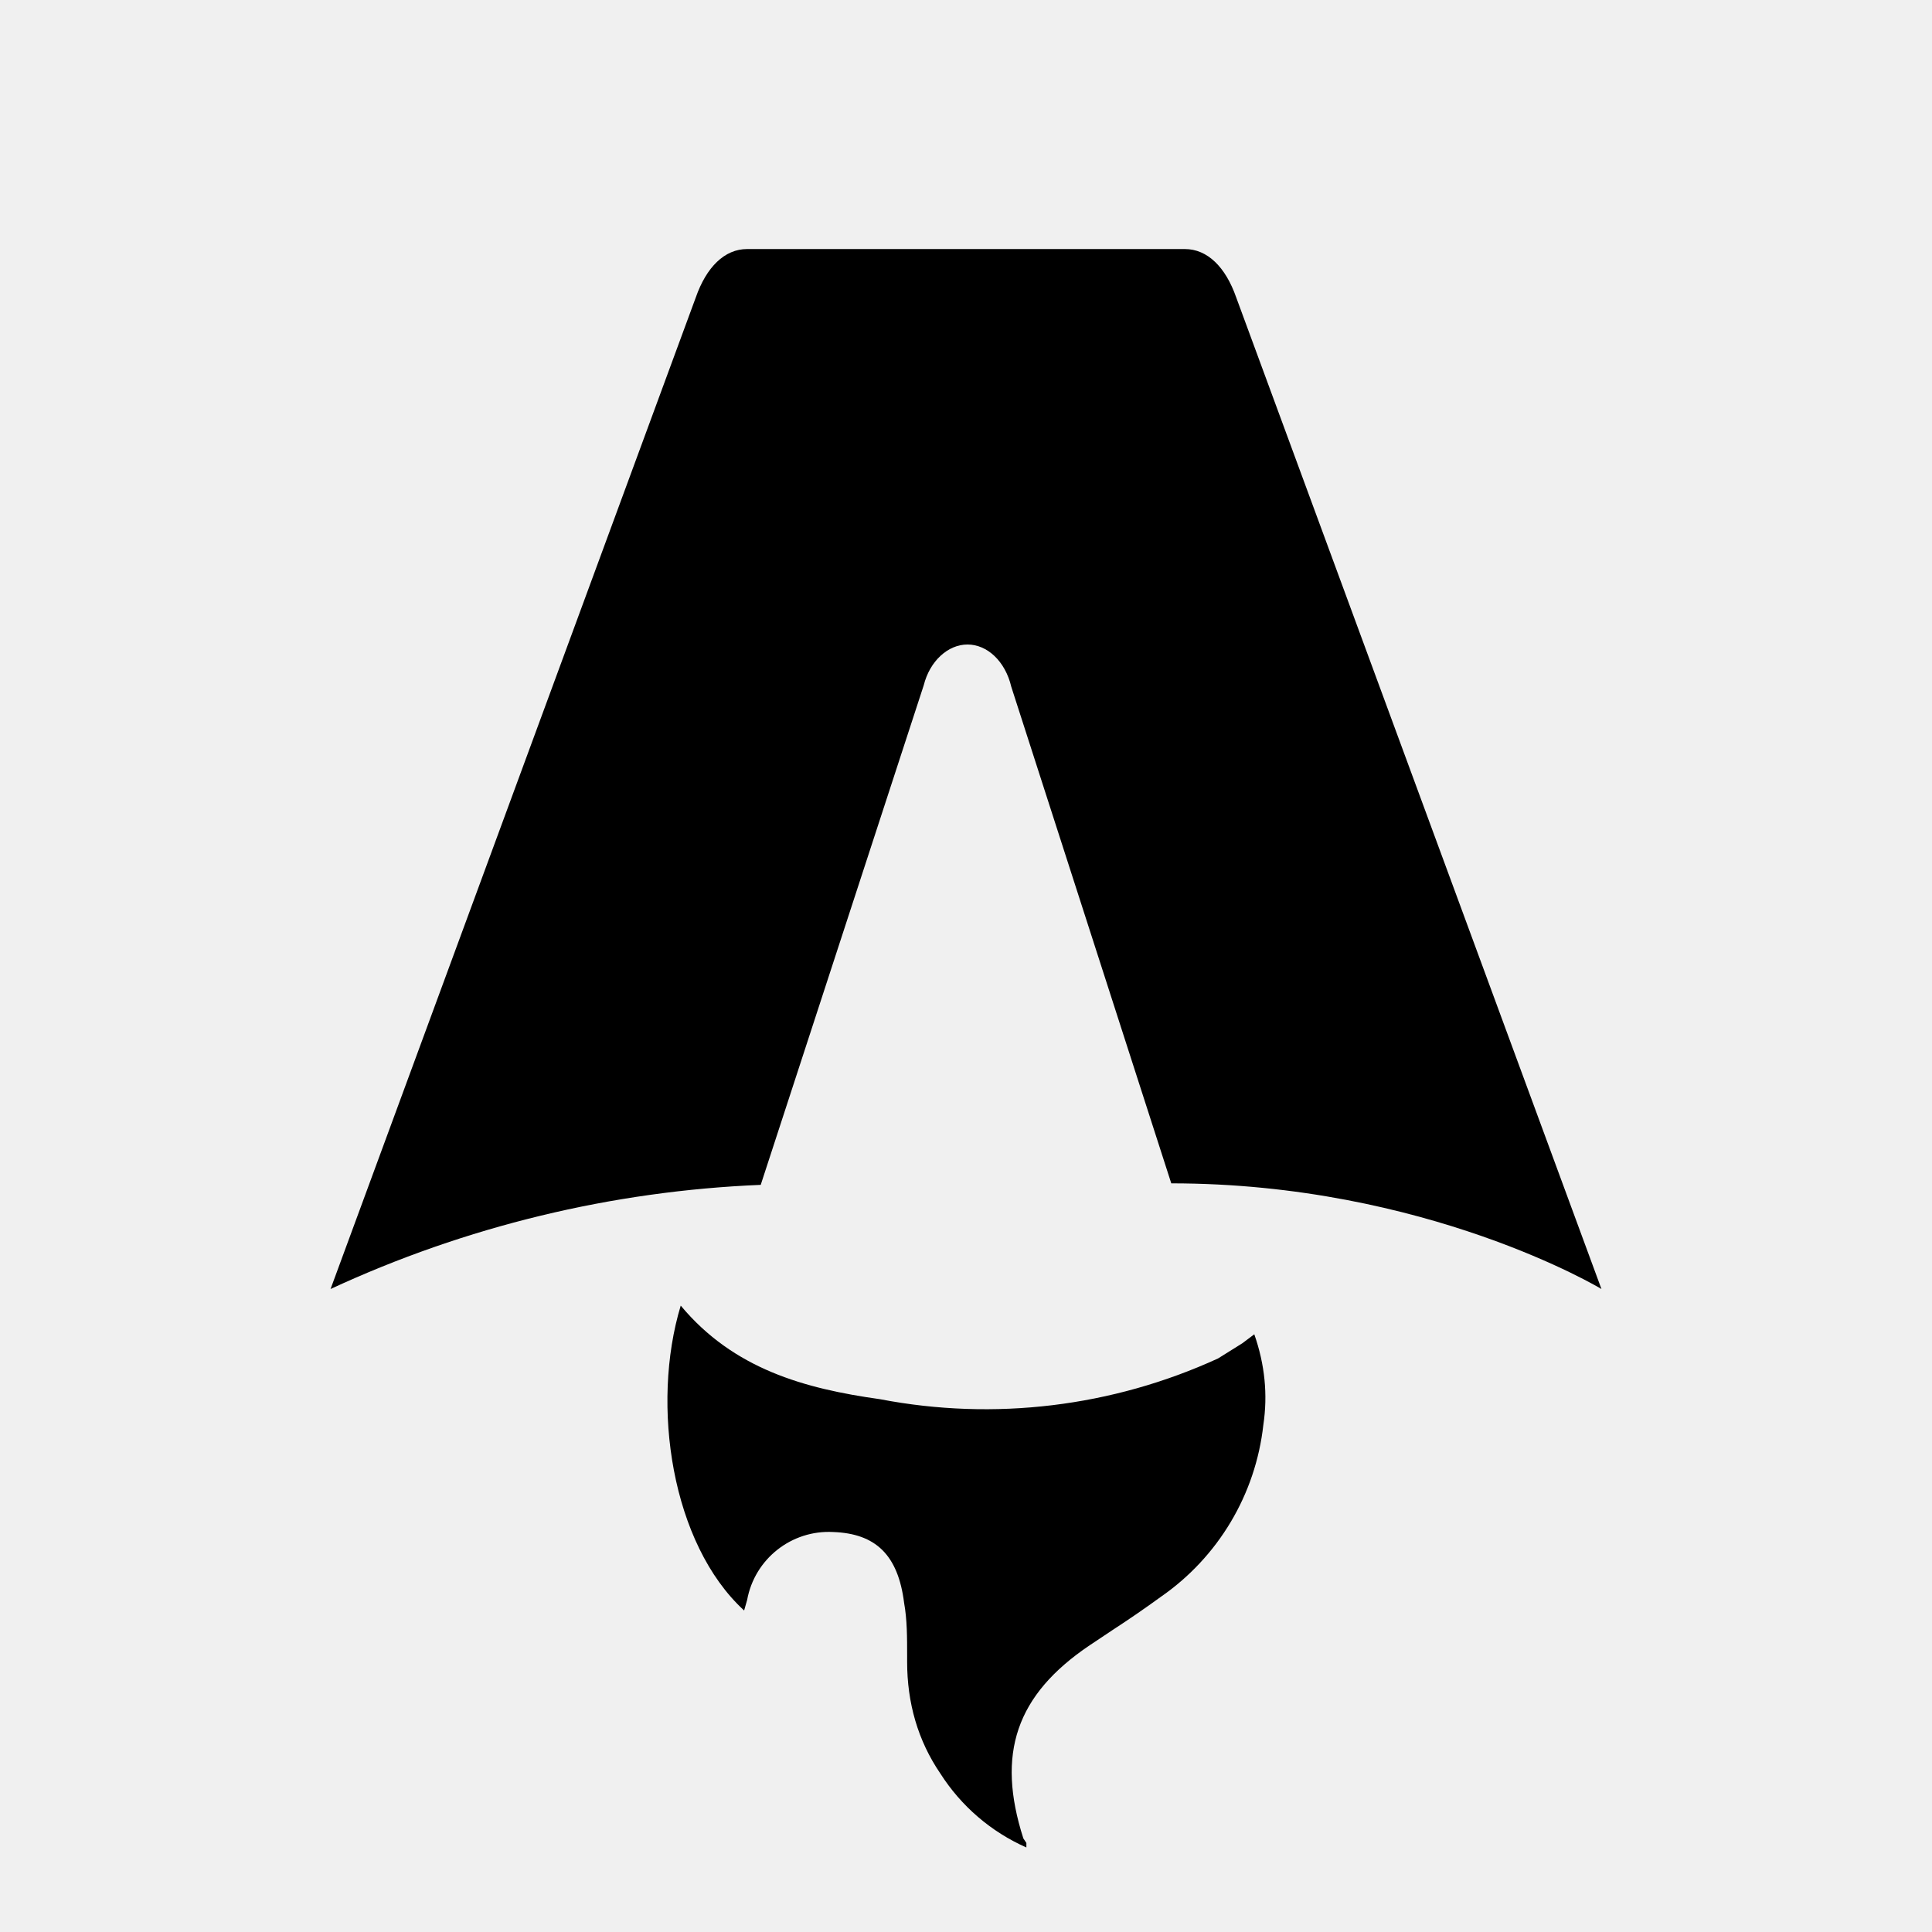
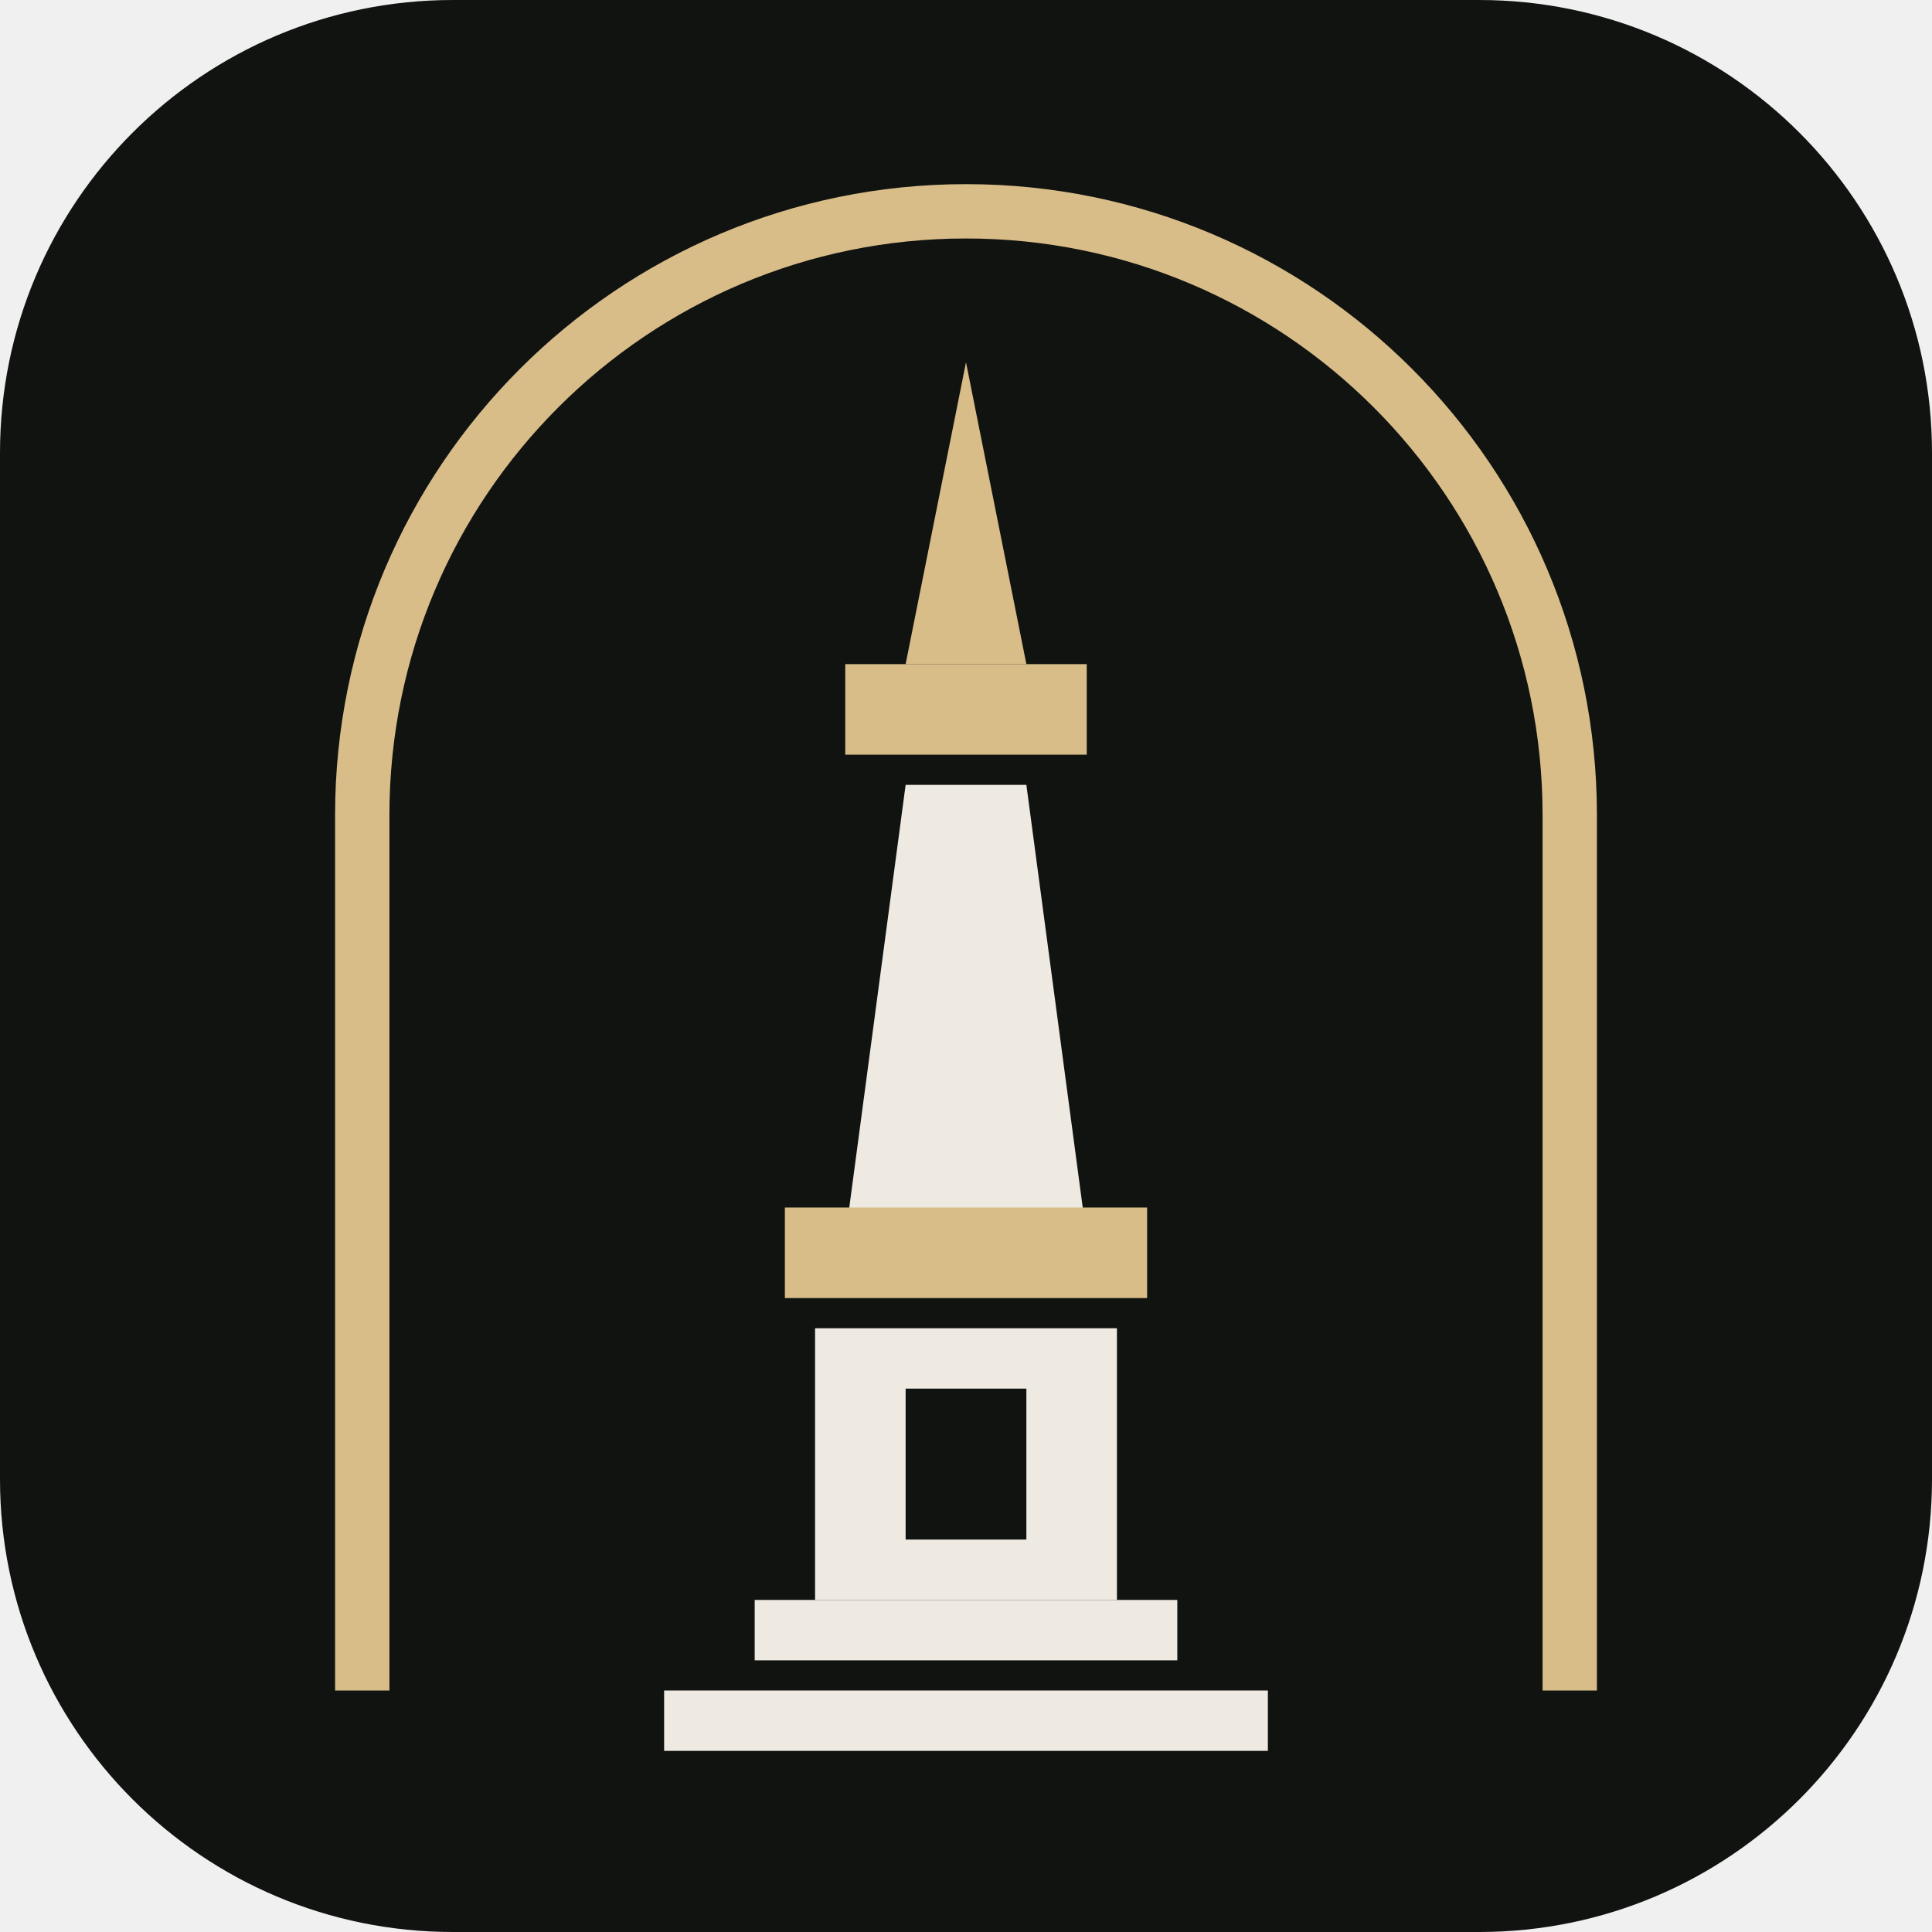
- <svg xmlns="http://www.w3.org/2000/svg" fill="none" viewBox="0 0 128 128">
-   <path d="M50.4 78.5a75.1 75.1 0 0 0-28.5 6.9l24.2-65.7c.7-2 1.9-3.2 3.4-3.2h29c1.5 0 2.7 1.2 3.4 3.2l24.2 65.7s-11.6-7-28.5-7L67 45.5c-.4-1.7-1.6-2.8-2.9-2.8-1.3 0-2.5 1.1-2.9 2.7L50.4 78.5Zm-1.1 28.2Zm-4.2-20.2c-2 6.6-.6 15.8 4.2 20.2a17.5 17.5 0 0 1 .2-.7 5.5 5.5 0 0 1 5.7-4.5c2.8.1 4.3 1.5 4.7 4.7.2 1.1.2 2.3.2 3.5v.4c0 2.7.7 5.2 2.2 7.4a13 13 0 0 0 5.7 4.9v-.3l-.2-.3c-1.8-5.6-.5-9.5 4.4-12.8l1.5-1a73 73 0 0 0 3.2-2.2 16 16 0 0 0 6.8-11.4c.3-2 .1-4-.6-6l-.8.6-1.6 1a37 37 0 0 1-22.4 2.7c-5-.7-9.7-2-13.2-6.2Z" />
-   <style>
-         path { fill: #000; }
-         @media (prefers-color-scheme: dark) {
-             path { fill: #FFF; }
-         }
-     </style>
+ <svg xmlns="http://www.w3.org/2000/svg" viewBox="0 0 64 64" fill="none">
+   <rect width="64" height="64" rx="15" fill="#111311" />
+   <path d="M12 56V27a20 20 0 0 1 40 0v29" stroke="#d8bd88" stroke-width="1.8" />
+   <path d="m32 12 2 10h-4l2-10Z" fill="#d8bd88" />
+   <path d="M28 22h8v3h-8z" fill="#d8bd88" />
+   <path d="M30 26h4l2 15h-8l2-15Z" fill="#eeeae1" />
+   <path d="M26 40h12v3H26z" fill="#d8bd88" />
+   <path d="M27 44h10v9H27z" fill="#eeeae1" />
+   <path d="M30 46h4v5h-4z" fill="#111311" />
+   <path d="M25 53h14v2H25zm-3 3h20v2H22z" fill="#eeeae1" />
</svg>
